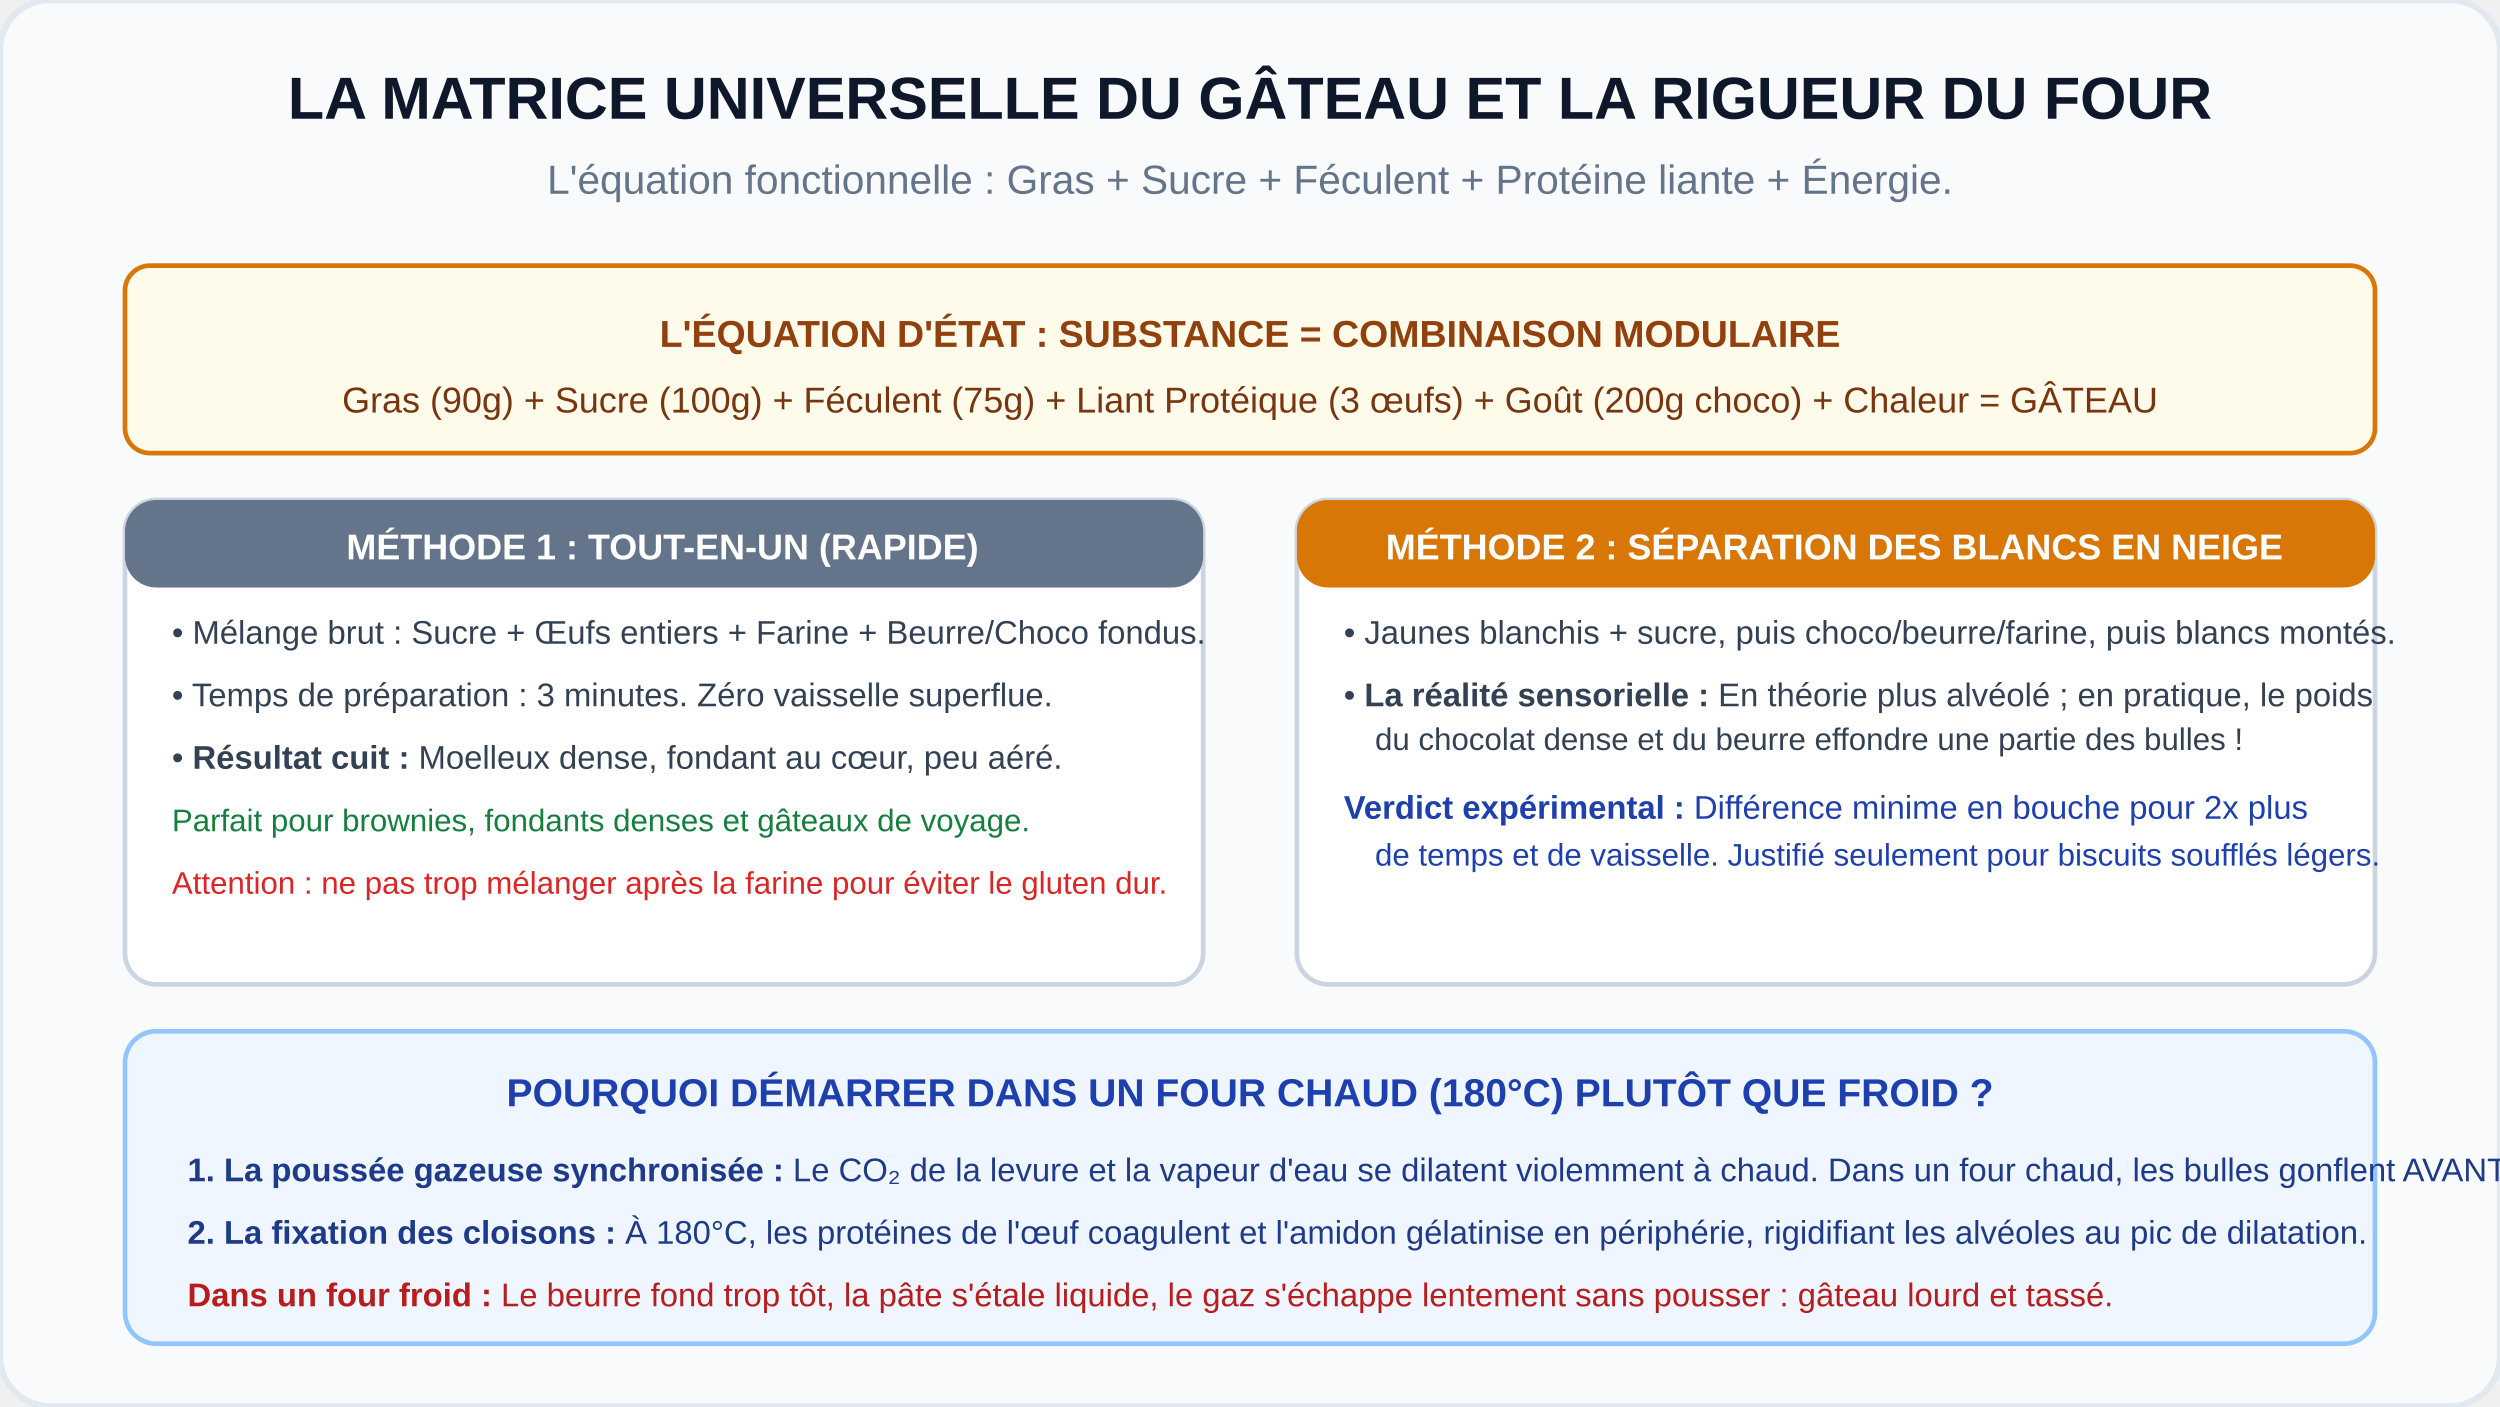
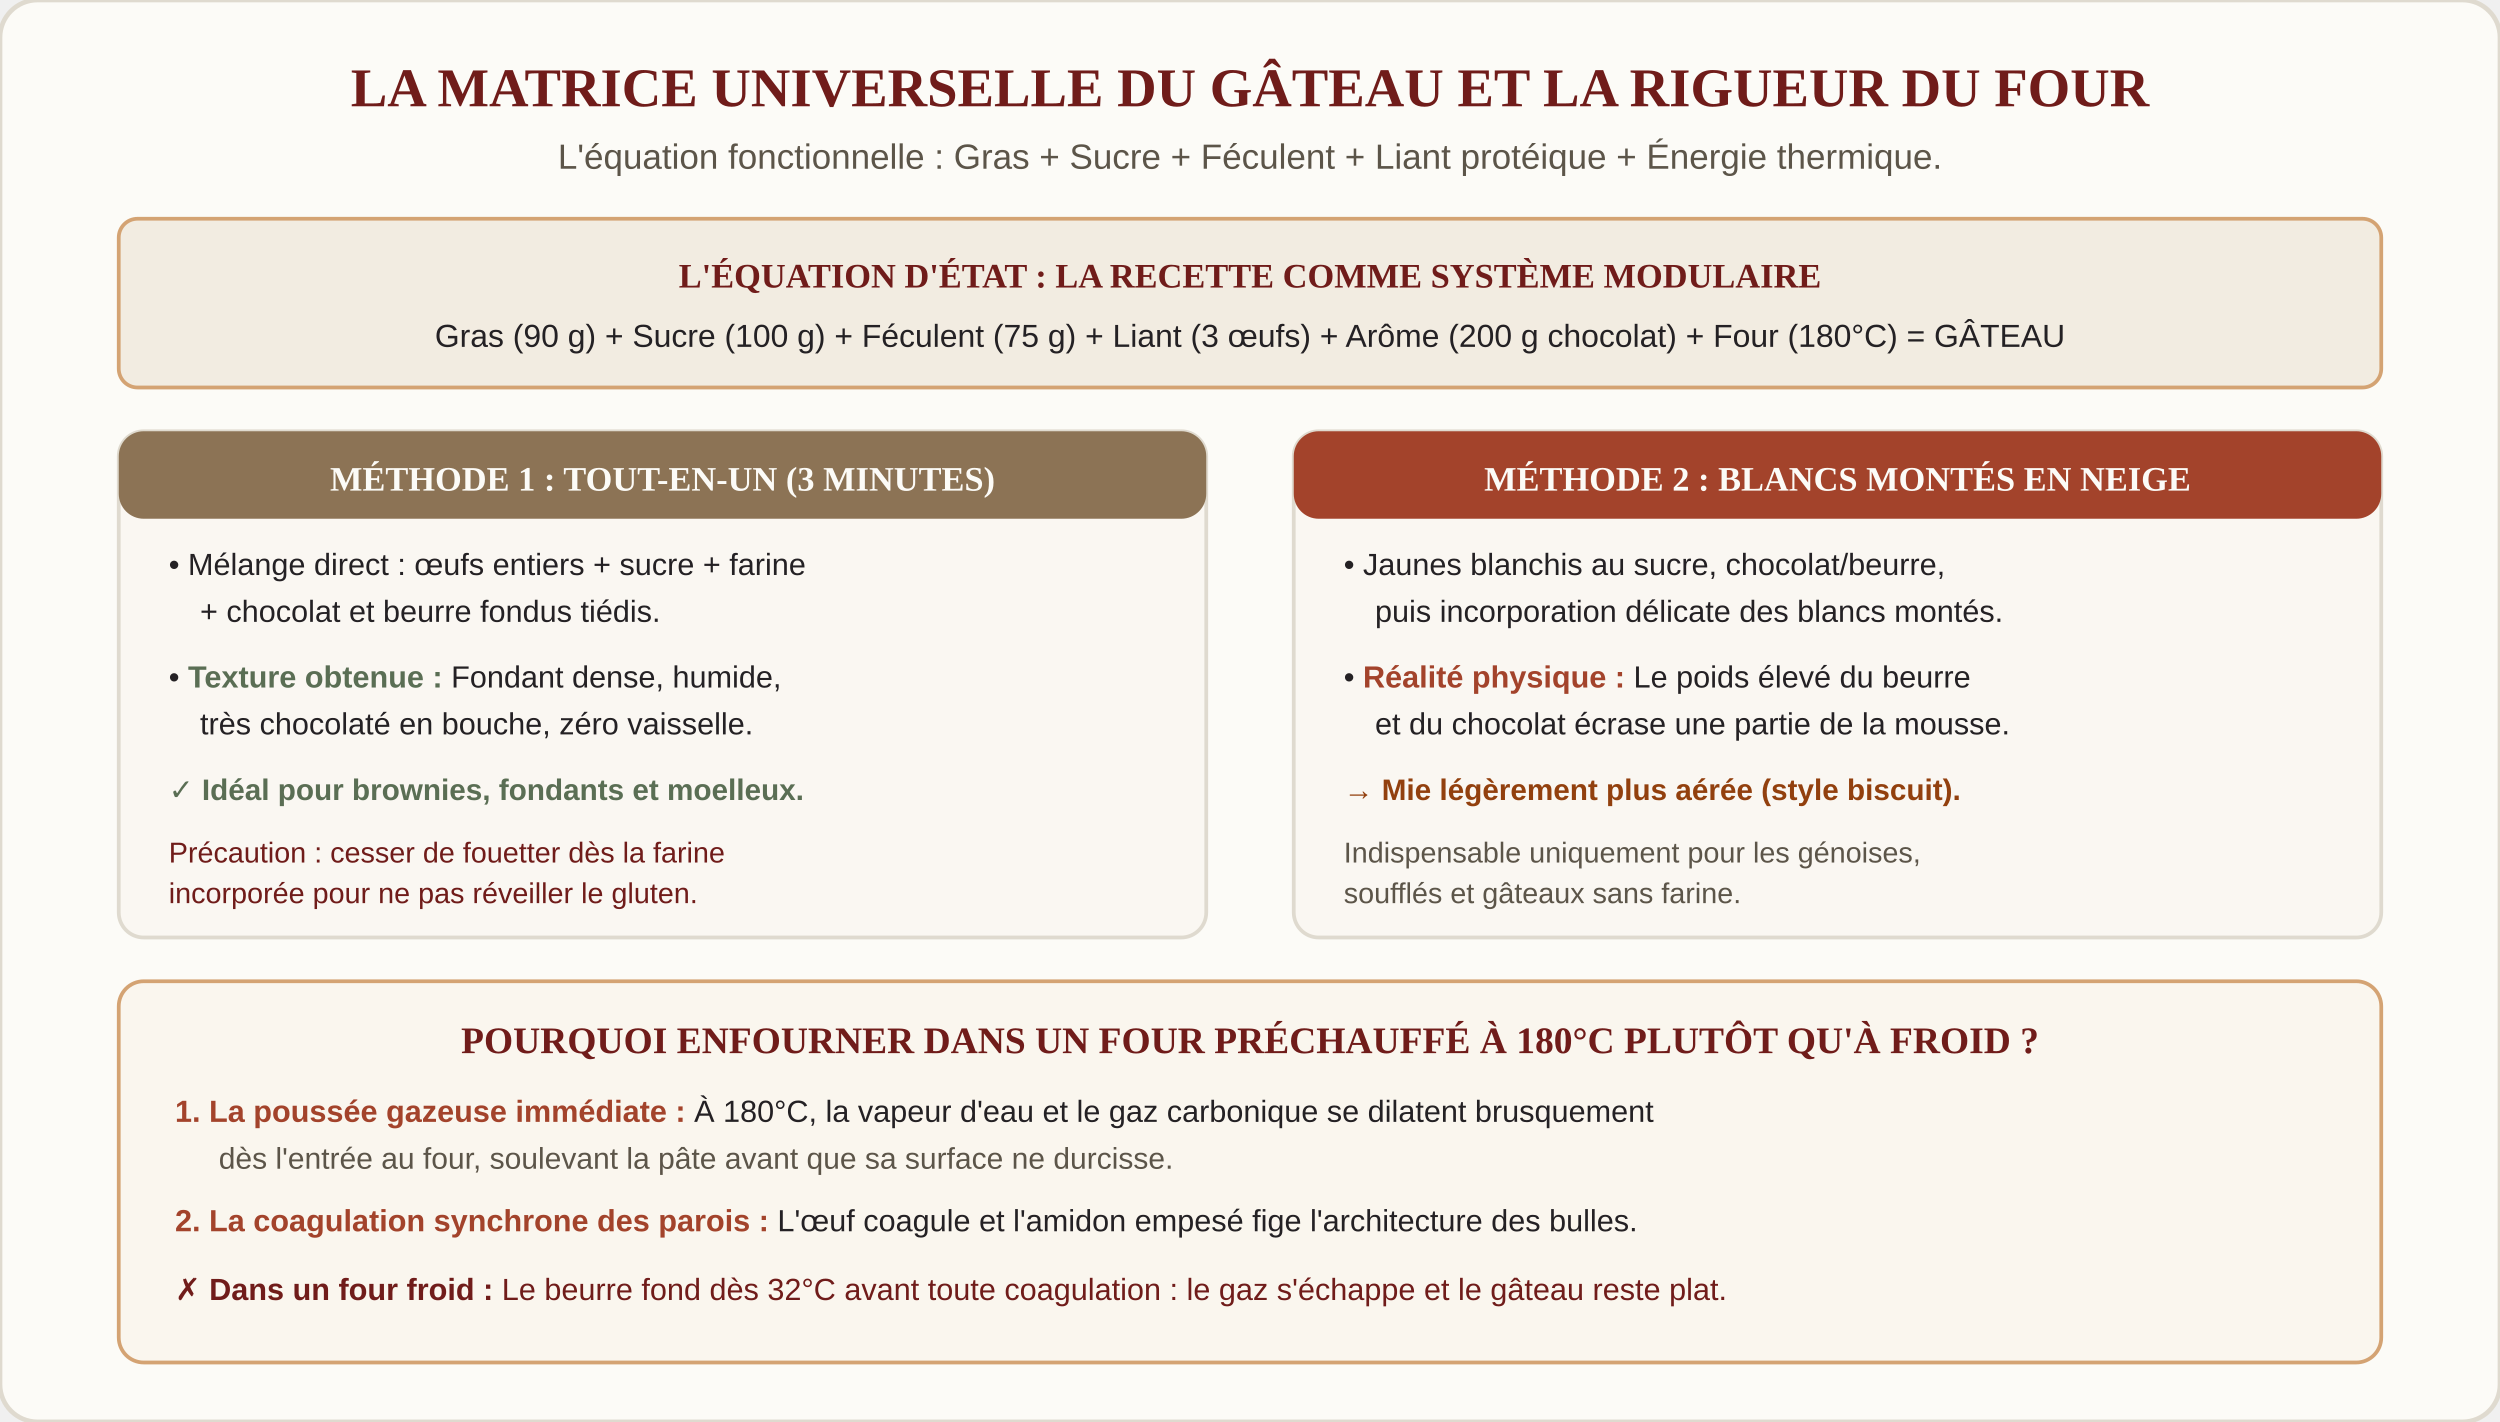
- <svg xmlns="http://www.w3.org/2000/svg" viewBox="0 0 800 450" width="100%" height="100%">
-   <rect width="800" height="450" rx="16" fill="#f8fafc" stroke="#e2e8f0" stroke-width="2" />
-   <text x="400" y="38" font-family="Liberation Sans, Arial, sans-serif" font-size="19" font-weight="bold" fill="#0f172a" text-anchor="middle">LA MATRICE UNIVERSELLE DU GÂTEAU ET LA RIGUEUR DU FOUR</text>
-   <text x="400" y="62" font-family="Liberation Sans, Arial, sans-serif" font-size="13" fill="#64748b" text-anchor="middle">L'équation fonctionnelle : Gras + Sucre + Féculent + Protéine liante + Énergie.</text>
-   <g transform="translate(40, 85)">
-     <rect width="720" height="60" rx="8" fill="#fffbeb" stroke="#d97706" stroke-width="1.5" />
-     <text x="360" y="26" font-family="Liberation Sans, Arial, sans-serif" font-size="12" font-weight="bold" fill="#92400e" text-anchor="middle">L'ÉQUATION D'ÉTAT : SUBSTANCE = COMBINAISON MODULAIRE</text>
-     <text x="360" y="47" font-family="Liberation Sans, Arial, sans-serif" font-size="11.5" fill="#78350f" text-anchor="middle">Gras (90g) + Sucre (100g) + Féculent (75g) + Liant Protéique (3 œufs) + Goût (200g choco) + Chaleur = GÂTEAU</text>
+ <svg xmlns="http://www.w3.org/2000/svg" viewBox="0 0 800 455" width="100%" height="100%">
+   <rect width="800" height="455" rx="12" fill="#fcfbf7" stroke="#dfdacf" stroke-width="1.5" />
+   <text x="400" y="34" font-family="Liberation Serif, Georgia, serif" font-size="17.5" font-weight="bold" fill="#701c1a" text-anchor="middle">LA MATRICE UNIVERSELLE DU GÂTEAU ET LA RIGUEUR DU FOUR</text>
+   <text x="400" y="54" font-family="Liberation Sans, Arial, sans-serif" font-size="11.2" fill="#5c5549" text-anchor="middle">L'équation fonctionnelle : Gras + Sucre + Féculent + Liant protéique + Énergie thermique.</text>
+   <g transform="translate(38, 70)">
+     <rect width="724" height="54" rx="6" fill="#f2ece1" stroke="#d4a373" stroke-width="1.2" />
+     <text x="362" y="22" font-family="Liberation Serif, Georgia, serif" font-size="11" font-weight="bold" fill="#701c1a" text-anchor="middle">L'ÉQUATION D'ÉTAT : LA RECETTE COMME SYSTÈME MODULAIRE</text>
+     <text x="362" y="41" font-family="Liberation Sans, Arial, sans-serif" font-size="10.2" fill="#242124" text-anchor="middle">Gras (90 g) + Sucre (100 g) + Féculent (75 g) + Liant (3 œufs) + Arôme (200 g chocolat) + Four (180°C) = GÂTEAU</text>
  </g>
-   <g transform="translate(40, 160)">
-     <rect width="345" height="155" rx="10" fill="#ffffff" stroke="#cbd5e1" stroke-width="1.5" />
-     <rect x="0" y="0" width="345" height="28" rx="10" fill="#64748b" />
-     <text x="172" y="19" font-family="Liberation Sans, Arial, sans-serif" font-size="11.5" font-weight="bold" fill="#ffffff" text-anchor="middle">MÉTHODE 1 : TOUT-EN-UN (RAPIDE)</text>
-     <text x="15" y="46" font-family="Liberation Sans, Arial, sans-serif" font-size="10.5" fill="#334155">• Mélange brut : Sucre + Œufs entiers + Farine + Beurre/Choco fondus.</text>
-     <text x="15" y="66" font-family="Liberation Sans, Arial, sans-serif" font-size="10.5" fill="#334155">• Temps de préparation : 3 minutes. Zéro vaisselle superflue.</text>
-     <text x="15" y="86" font-family="Liberation Sans, Arial, sans-serif" font-size="10.5" fill="#334155">• <tspan font-weight="bold">Résultat cuit :</tspan> Moelleux dense, fondant au cœur, peu aéré.</text>
-     <text x="15" y="106" font-family="Liberation Sans, Arial, sans-serif" font-size="10" fill="#15803d">Parfait pour brownies, fondants denses et gâteaux de voyage.</text>
-     <text x="15" y="126" font-family="Liberation Sans, Arial, sans-serif" font-size="10" fill="#dc2626">Attention : ne pas trop mélanger après la farine pour éviter le gluten dur.</text>
+   <g transform="translate(38, 138)">
+     <rect width="348" height="162" rx="8" fill="#faf7f2" stroke="#dfdacf" stroke-width="1.2" />
+     <rect x="0" y="0" width="348" height="28" rx="8" fill="#8c7355" />
+     <text x="174" y="19" font-family="Liberation Serif, Georgia, serif" font-size="11" font-weight="bold" fill="#fcfbf7" text-anchor="middle">MÉTHODE 1 : TOUT-EN-UN (3 MINUTES)</text>
+     <text x="16" y="46" font-family="Liberation Sans, Arial, sans-serif" font-size="9.8" fill="#242124">• Mélange direct : œufs entiers + sucre + farine</text>
+     <text x="26" y="61" font-family="Liberation Sans, Arial, sans-serif" font-size="9.8" fill="#242124">+ chocolat et beurre fondus tiédis.</text>
+     <text x="16" y="82" font-family="Liberation Sans, Arial, sans-serif" font-size="9.8" fill="#242124">• <tspan font-weight="bold" fill="#5a6e54">Texture obtenue :</tspan> Fondant dense, humide,</text>
+     <text x="26" y="97" font-family="Liberation Sans, Arial, sans-serif" font-size="9.8" fill="#242124">très chocolaté en bouche, zéro vaisselle.</text>
+     <text x="16" y="118" font-family="Liberation Sans, Arial, sans-serif" font-size="9.5" fill="#5a6e54" font-weight="bold">✓ Idéal pour brownies, fondants et moelleux.</text>
+     <text x="16" y="138" font-family="Liberation Sans, Arial, sans-serif" font-size="9.2" fill="#701c1a">Précaution : cesser de fouetter dès la farine</text>
+     <text x="16" y="151" font-family="Liberation Sans, Arial, sans-serif" font-size="9.2" fill="#701c1a">incorporée pour ne pas réveiller le gluten.</text>
  </g>
-   <g transform="translate(415, 160)">
-     <rect width="345" height="155" rx="10" fill="#ffffff" stroke="#cbd5e1" stroke-width="1.5" />
-     <rect x="0" y="0" width="345" height="28" rx="10" fill="#d97706" />
-     <text x="172" y="19" font-family="Liberation Sans, Arial, sans-serif" font-size="11.5" font-weight="bold" fill="#ffffff" text-anchor="middle">MÉTHODE 2 : SÉPARATION DES BLANCS EN NEIGE</text>
-     <text x="15" y="46" font-family="Liberation Sans, Arial, sans-serif" font-size="10.5" fill="#334155">• Jaunes blanchis + sucre, puis choco/beurre/farine, puis blancs montés.</text>
-     <text x="15" y="66" font-family="Liberation Sans, Arial, sans-serif" font-size="10.5" fill="#334155">• <tspan font-weight="bold">La réalité sensorielle :</tspan> En théorie plus alvéolé ; en pratique, le poids</text>
-     <text x="25" y="80" font-family="Liberation Sans, Arial, sans-serif" font-size="10" fill="#334155">du chocolat dense et du beurre effondre une partie des bulles !</text>
-     <text x="15" y="102" font-family="Liberation Sans, Arial, sans-serif" font-size="10.5" fill="#1e40af">
-       <tspan font-weight="bold">Verdict expérimental :</tspan> Différence minime en bouche pour 2x plus</text>
-     <text x="25" y="117" font-family="Liberation Sans, Arial, sans-serif" font-size="10" fill="#1e40af">de temps et de vaisselle. Justifié seulement pour biscuits soufflés légers.</text>
+   <g transform="translate(414, 138)">
+     <rect width="348" height="162" rx="8" fill="#faf7f2" stroke="#dfdacf" stroke-width="1.2" />
+     <rect x="0" y="0" width="348" height="28" rx="8" fill="#a3432b" />
+     <text x="174" y="19" font-family="Liberation Serif, Georgia, serif" font-size="11" font-weight="bold" fill="#fcfbf7" text-anchor="middle">MÉTHODE 2 : BLANCS MONTÉS EN NEIGE</text>
+     <text x="16" y="46" font-family="Liberation Sans, Arial, sans-serif" font-size="9.8" fill="#242124">• Jaunes blanchis au sucre, chocolat/beurre,</text>
+     <text x="26" y="61" font-family="Liberation Sans, Arial, sans-serif" font-size="9.8" fill="#242124">puis incorporation délicate des blancs montés.</text>
+     <text x="16" y="82" font-family="Liberation Sans, Arial, sans-serif" font-size="9.8" fill="#242124">• <tspan font-weight="bold" fill="#a3432b">Réalité physique :</tspan> Le poids élevé du beurre</text>
+     <text x="26" y="97" font-family="Liberation Sans, Arial, sans-serif" font-size="9.8" fill="#242124">et du chocolat écrase une partie de la mousse.</text>
+     <text x="16" y="118" font-family="Liberation Sans, Arial, sans-serif" font-size="9.5" fill="#92400e" font-weight="bold">→ Mie légèrement plus aérée (style biscuit).</text>
+     <text x="16" y="138" font-family="Liberation Sans, Arial, sans-serif" font-size="9.2" fill="#5c5549">Indispensable uniquement pour les génoises,</text>
+     <text x="16" y="151" font-family="Liberation Sans, Arial, sans-serif" font-size="9.2" fill="#5c5549">soufflés et gâteaux sans farine.</text>
  </g>
-   <g transform="translate(40, 330)">
-     <rect width="720" height="100" rx="10" fill="#eff6ff" stroke="#93c5fd" stroke-width="1.5" />
-     <text x="360" y="24" font-family="Liberation Sans, Arial, sans-serif" font-size="12.5" font-weight="bold" fill="#1e40af" text-anchor="middle">POURQUOI DÉMARRER DANS UN FOUR CHAUD (180°C) PLUTÔT QUE FROID ?</text>
-     <text x="20" y="48" font-family="Liberation Sans, Arial, sans-serif" font-size="10.5" fill="#1e3a8a">
-       <tspan font-weight="bold">1. La poussée gazeuse synchronisée :</tspan> Le CO₂ de la levure et la vapeur d'eau se dilatent violemment à chaud. Dans un four chaud, les bulles gonflent AVANT que la pâte ne fige.</text>
-     <text x="20" y="68" font-family="Liberation Sans, Arial, sans-serif" font-size="10.5" fill="#1e3a8a">
-       <tspan font-weight="bold">2. La fixation des cloisons :</tspan> À 180°C, les protéines de l'œuf coagulent et l'amidon gélatinise en périphérie, rigidifiant les alvéoles au pic de dilatation.</text>
-     <text x="20" y="88" font-family="Liberation Sans, Arial, sans-serif" font-size="10.5" fill="#b91c1c">
-       <tspan font-weight="bold">Dans un four froid :</tspan> Le beurre fond trop tôt, la pâte s'étale liquide, le gaz s'échappe lentement sans pousser : gâteau lourd et tassé.</text>
+   <g transform="translate(38, 314)">
+     <rect width="724" height="122" rx="8" fill="#faf6ee" stroke="#d4a373" stroke-width="1.2" />
+     <text x="362" y="23" font-family="Liberation Serif, Georgia, serif" font-size="12" font-weight="bold" fill="#701c1a" text-anchor="middle">POURQUOI ENFOURNER DANS UN FOUR PRÉCHAUFFÉ À 180°C PLUTÔT QU'À FROID ?</text>
+     <text x="18" y="45" font-family="Liberation Sans, Arial, sans-serif" font-size="9.8" fill="#242124">
+       <tspan font-weight="bold" fill="#a3432b">1. La poussée gazeuse immédiate :</tspan> À 180°C, la vapeur d'eau et le gaz carbonique se dilatent brusquement</text>
+     <text x="32" y="60" font-family="Liberation Sans, Arial, sans-serif" font-size="9.6" fill="#5c5549">dès l'entrée au four, soulevant la pâte avant que sa surface ne durcisse.</text>
+     <text x="18" y="80" font-family="Liberation Sans, Arial, sans-serif" font-size="9.8" fill="#242124">
+       <tspan font-weight="bold" fill="#a3432b">2. La coagulation synchrone des parois :</tspan> L'œuf coagule et l'amidon empesé fige l'architecture des bulles.</text>
+     <text x="18" y="102" font-family="Liberation Sans, Arial, sans-serif" font-size="9.8" fill="#701c1a">
+       <tspan font-weight="bold">✗ Dans un four froid :</tspan> Le beurre fond dès 32°C avant toute coagulation : le gaz s'échappe et le gâteau reste plat.</text>
  </g>
</svg>
